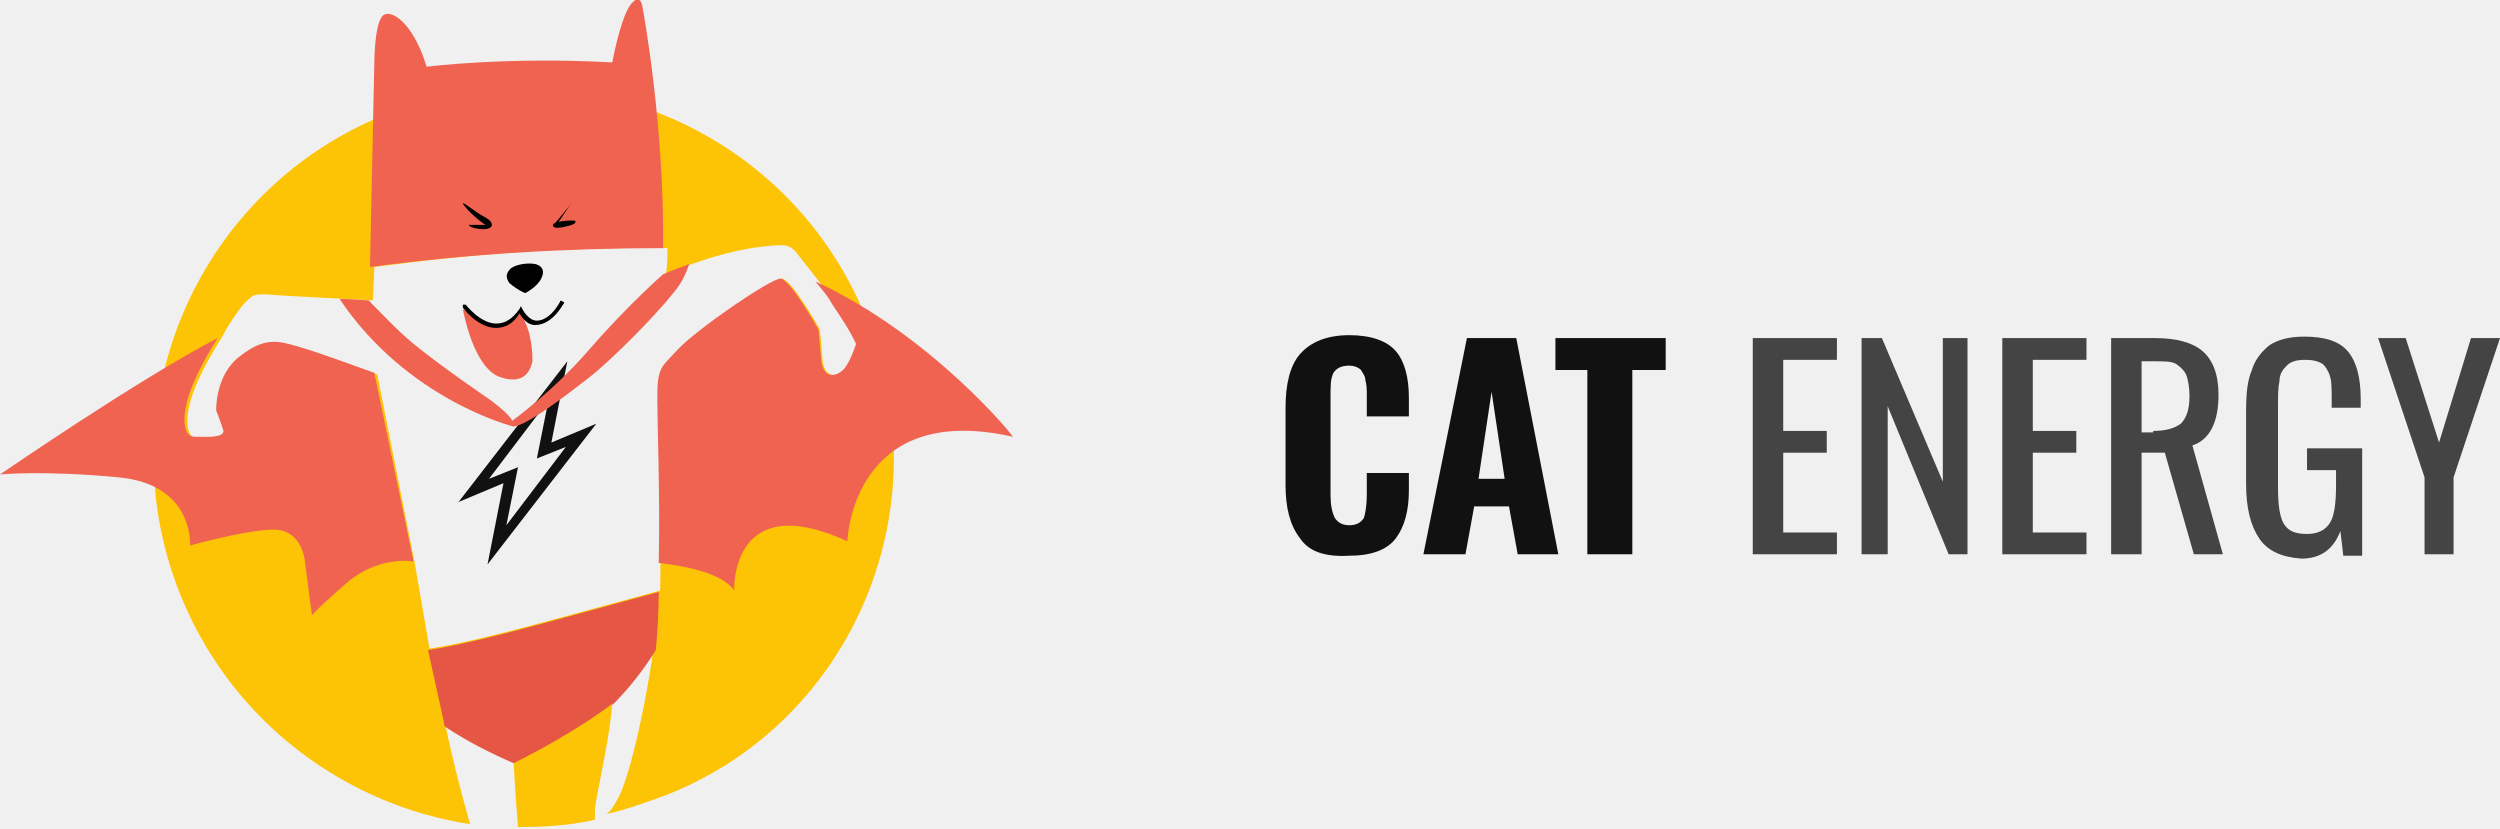
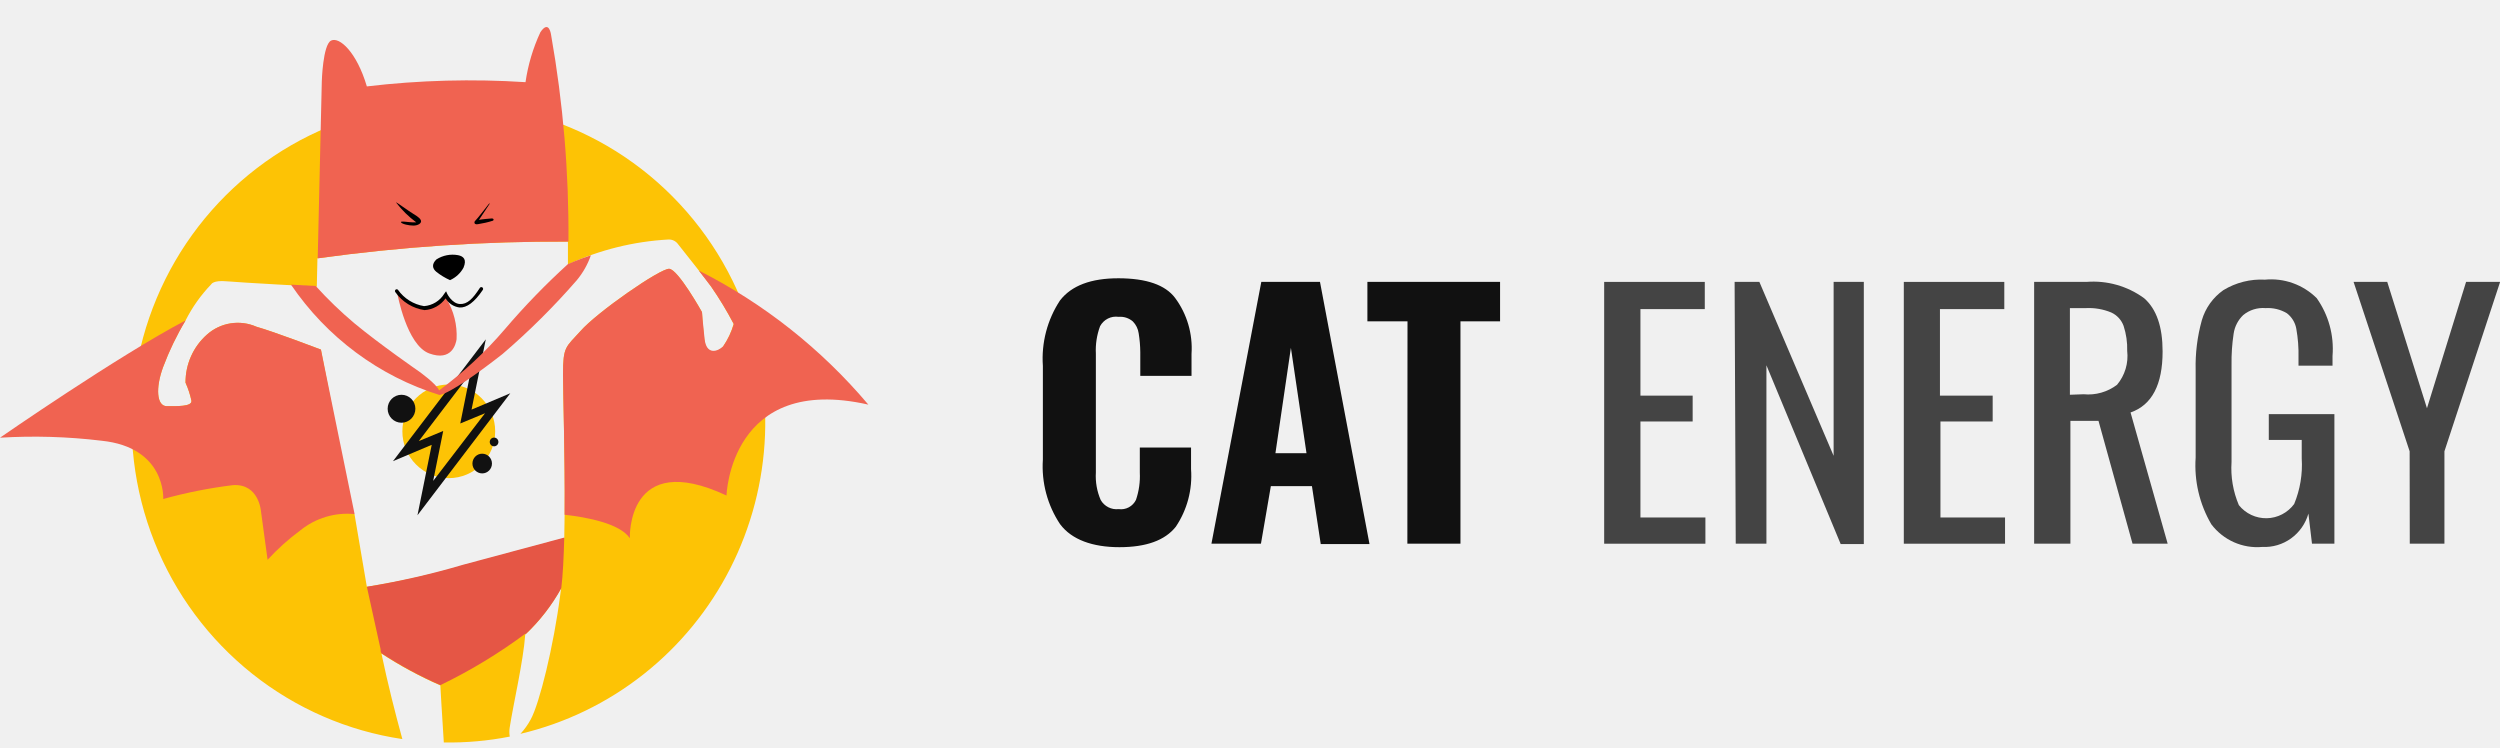
- <svg xmlns="http://www.w3.org/2000/svg" version="1.1" x="0px" y="0px" viewBox="0 0 172.3 57.1" style="enable-background: new 0 0 172.3 57.1;" xml:space="preserve">
-   <style type="text/css">
-     .st0 {
-       fill: #fdc305;
-     }
- 
-     .st1 {
-       fill: #f06351;
-     }
- 
-     .st2 {
-       fill: #e55645;
-     }
- 
-     .st3 {
-       fill: #111111;
-     }
- 
-     .st4 {
-       fill: #444444;
-     }
-   </style>
-   <path class="st0" d="M59.6,21.7C54.2,8.7,39.3,2.6,26.3,8S7.1,28.4,12.6,41.4c3.6,8.5,11.3,14.1,19.8,15.4c-0.6-2.1-1.2-4.4-1.7-6.8   c1.5,1,3.1,1.8,4.7,2.5c0,0,0,0,0,0c0,0,0.1,2.1,0.3,4.5c1.8,0,3.5-0.1,5.3-0.5c0-0.2,0-0.4,0-0.8c0.3-1.9,1.1-5.2,1.2-7.4   c1.1-1.1,2.1-2.3,2.9-3.7c0,0,0,0,0,0c0,0.1,0,0.3-0.1,0.4c-0.6,4.2-1.7,8.8-2.4,10c-0.2,0.4-0.5,0.9-0.8,1.1   c1.4-0.3,2.7-0.8,4.1-1.3C58.9,49.7,65.1,34.7,59.6,21.7z M58.2,25.5c-0.4,0.4-1.3,0.7-1.5-0.6c-0.1-1.3-0.2-2.2-0.2-2.2   s-1.9-3.4-2.6-3.5c-0.7,0-5.8,3.5-7.1,4.9c-1.2,1.3-1.4,1.2-1.4,3.5c0,1.7,0.2,8.1,0.1,13.1v0v0c0,0-2.2,0.6-8.1,2.2   c-5.9,1.6-7.8,1.8-7.8,1.8l-1-5.8c0,0,0,0,0,0c0,0,0,0,0,0c0,0,0,0,0,0c0,0,0,0,0,0c0,0,0,0,0,0c0,0,0,0,0,0l-2.6-13.1   c0,0-3.8-1.4-5.2-1.8c-1.4-0.4-2.3-0.7-4,0.6c-1.8,1.3-1.7,3.8-1.7,3.8s0.4,1,0.5,1.4c0,0.5-1.2,0.4-2,0.4s-0.9-1.4-0.3-3.1   c0.6-1.7,1.9-3.7,1.9-3.7s1.2-2.3,2.1-2.9c0,0,0.1-0.3,1.2-0.2c1.1,0.1,7.2,0.4,7.2,0.4l0.1-2.3c6.7-0.9,13.4-1.4,20.2-1.3   c0,0.6,0,1.2-0.1,1.8c0,0,4.4-2,8.1-2c0,0,0.4,0,0.8,0.4c0.3,0.4,2.4,3,2.6,3.4c0.2,0.4,1.2,1.7,1.8,3C59,23.7,58.6,25.1,58.2,25.5z   " />
-   <path class="st1" d="M56.2,19.4c0.5,0.6,0.9,1.1,1,1.3c0.2,0.4,1.2,1.7,1.8,3c0,0-0.4,1.3-0.9,1.8c-0.4,0.4-1.3,0.7-1.5-0.6   c-0.1-1.3-0.2-2.2-0.2-2.2s-1.9-3.4-2.6-3.5c-0.7,0-5.8,3.5-7.1,4.9c-1.2,1.3-1.4,1.2-1.4,3.5c0,1.5,0.2,6.6,0.1,11.2   c1.8,0.2,4.4,0.7,5.2,1.9c0,0-0.3-7.1,7.8-3.4c0,0,0.3-9.7,11.4-7.2C69.9,30.1,64.2,23.1,56.2,19.4z" />
-   <path class="st1" d="M45.7,17.1c0.1-8.5-1.4-16.5-1.4-16.5s-0.1-1.3-0.9-0.2c-0.7,1.1-1.2,3.9-1.2,3.9c-7.4-0.4-12.8,0.3-12.8,0.3   c-0.8-2.7-2.2-3.9-2.9-3.6c-0.7,0.3-0.7,3.3-0.7,3.3l-0.3,14.1C32.2,17.5,39,17.1,45.7,17.1z" />
-   <path class="st2" d="M45.2,44.8c0.1-1.1,0.2-2.5,0.2-4c0,0-2.2,0.6-8.1,2.2c-5.9,1.6-7.8,1.8-7.8,1.8l1.1,5c0,0.1,0,0.2,0.1,0.3   c1.5,1,3.1,1.8,4.7,2.5c4.4-2.2,6.8-4.1,6.8-4.1c0,0,0,0,0,0.1C43.4,47.4,44.4,46.1,45.2,44.8z" />
-   <path d="M31.9,14c0-0.1,1,0.7,1.4,0.9s0.6,0.4,0.6,0.6s-0.3,0.3-0.6,0.3s-0.9-0.1-1-0.3c0,0,0.6,0,0.9,0h0.3   C33.5,15.6,32.1,14.5,31.9,14z" />
-   <path d="M39.3,14.1c0,0-1,1.3-1.1,1.3s-0.2,0.3,0.2,0.3s1.1-0.2,1.2-0.3s0.1-0.2-0.1-0.2c-0.2,0-0.7,0-1,0.1L39.3,14.1   C39.4,14.1,39.4,14,39.3,14.1z" />
-   <path d="M36.2,20.2c0,0,0.8-0.4,1.1-1s0-0.9-0.4-1c-0.5-0.1-1.3,0-1.7,0.3c-0.4,0.4-0.3,0.7-0.1,1C35.3,19.7,35.9,20.1,36.2,20.2z" />
-   <path class="st1" d="M35.8,21.4c0,0-0.2,0.4-0.5,0.6c-0.2,0.2-0.6,0.4-1,0.4c-0.6,0-1.1-0.2-1.5-0.4c-0.2-0.1-0.4-0.3-0.5-0.4   c-0.2-0.2-0.4-0.3-0.4-0.3s0.7,4.1,2.6,4.7c1.8,0.6,2.1-0.7,2.2-1.1c0-0.3,0-2.1-0.8-3.2C35.9,21.4,35.9,21.6,35.8,21.4z" />
-   <g>
-     <path d="M34.2,22.6C34.1,22.6,34.1,22.6,34.2,22.6c-1.3,0-2.3-1.4-2.3-1.4c0-0.1,0-0.2,0-0.2c0.1,0,0.2,0,0.2,0c0,0,1,1.3,2.1,1.3     c0,0,0,0,0,0c0.6,0,1.1-0.3,1.6-1l0.1-0.2l0.1,0.2c0,0,0.4,0.8,1,0.8c0.5,0,1.1-0.4,1.6-1.3c0-0.1,0.1-0.1,0.2,0     c0.1,0,0.1,0.1,0,0.2c-0.6,1-1.3,1.4-1.9,1.4c-0.6,0-0.9-0.5-1.1-0.8C35.4,22.3,34.8,22.6,34.2,22.6z" />
+ <svg xmlns="http://www.w3.org/2000/svg" width="174" height="52" fill="none" viewBox="0 0 174 52">
+   <g clip-path="url(#clip0)">
+     <path fill="#FDC305" d="M51.582 20.854c-1.485-3.589-3.877-6.723-6.936-9.089-3.06-2.366-6.681-3.882-10.503-4.397a21.887 21.887 0 00-11.278 1.463c-3.568 1.473-6.691 3.864-9.058 6.934-2.367 3.07-3.894 6.712-4.431 10.564a22.432 22.432 0 001.373 11.386c1.436 3.609 3.785 6.776 6.813 9.184s6.628 3.974 10.442 4.541c-.5-1.816-1.008-3.823-1.456-5.952a27.756 27.756 0 004.1 2.216s.103 1.877.241 3.971a21.764 21.764 0 004.591-.408 1.874 1.874 0 010-.66c.25-1.625.939-4.553 1.077-6.439a13.212 13.212 0 002.498-3.224l-.052.382c-.474 3.702-1.464 7.655-2.067 8.75a4.845 4.845 0 01-.715.999c3.118-.738 6.04-2.151 8.563-4.141 2.523-1.99 4.586-4.51 6.047-7.385a22.43 22.43 0 002.414-9.264 22.451 22.451 0 00-1.665-9.43zm-1.266 3.293c-.379.374-1.163.626-1.292-.504-.129-1.13-.164-1.92-.164-1.92s-1.663-2.98-2.283-3.015c-.62-.035-5.022 3.015-6.185 4.345-1.008 1.121-1.206 1.043-1.206 3.015 0 1.486.19 7.099.086 11.392l-7.021 1.886a54.724 54.724 0 01-6.719 1.494l-.861-5.066h-.121l-2.214-11.444s-3.282-1.251-4.488-1.59a3.213 3.213 0 00-1.802-.234 3.227 3.227 0 00-1.644.782 4.402 4.402 0 00-1.107 1.509 4.437 4.437 0 00-.384 1.837 6.237 6.237 0 01.413 1.26c.043.417-1.034.374-1.723.374-.689 0-.792-1.251-.25-2.72a19.885 19.885 0 011.568-3.25 10.312 10.312 0 011.783-2.511s.121-.295 1.077-.208c.956.087 6.271.374 6.271.374l.043-1.972a121.949 121.949 0 0117.435-1.164v1.59a19.265 19.265 0 017.012-1.738.778.778 0 01.374.085.786.786 0 01.289.254c.293.374 2.076 2.607 2.283 2.928a24.345 24.345 0 011.576 2.607 5.441 5.441 0 01-.749 1.599v.009z" />
+     <path fill="#F06351" d="M48.636 18.829c.405.521.758.982.861 1.121a24.356 24.356 0 011.576 2.607 5.444 5.444 0 01-.741 1.547c-.379.374-1.163.626-1.292-.504-.129-1.13-.181-1.877-.181-1.877s-1.663-2.98-2.283-3.015c-.62-.035-5.022 3.015-6.185 4.345-1.008 1.121-1.206 1.043-1.206 3.015 0 1.303.146 5.778.112 9.758 1.559.174 3.851.608 4.54 1.634 0 0-.25-6.239 6.728-2.972 0 0 .241-8.507 9.872-6.326-3.274-3.877-7.287-7.051-11.802-9.332z" />
+     <path fill="#F06351" d="M39.565 16.814a79.248 79.248 0 00-1.206-14.363s-.129-1.129-.749-.208a12.47 12.47 0 00-1.034 3.476 60.535 60.535 0 00-11.043.295c-.706-2.389-1.912-3.476-2.49-3.189-.577.287-.646 2.85-.646 2.85l-.284 12.304a121.956 121.956 0 0117.453-1.164z" />
+     <path fill="#E55645" d="M39.065 40.943c.112-.93.172-2.164.207-3.528l-7.02 1.885a54.73 54.73 0 01-6.719 1.538l.956 4.345c0 .096 0 .191.06.287a27.764 27.764 0 004.1 2.216 36.485 36.485 0 005.926-3.589v.052a13.208 13.208 0 002.489-3.206z" />
+     <path fill="black" d="M27.566 14.094c-.043-.087.861.591 1.215.799.353.209.525.365.525.513 0 .148-.224.295-.534.295-.31 0-.792-.104-.861-.226-.069-.122.517 0 .81 0h.25a6.989 6.989 0 01-1.404-1.382z" />
+     <path fill="black" d="M34.026 14.189s-.861 1.112-.939 1.164c-.078.052-.146.295.164.252a6.911 6.911 0 001.051-.243c.095-.052.06-.174-.103-.156-.164.017-.586.043-.861.096l.732-1.103s.026-.104-.043-.009z" />
+     <path fill="black" d="M31.322 19.498a1.988 1.988 0 00.939-.869c.241-.574 0-.791-.379-.869a2.095 2.095 0 00-1.507.295c-.336.322-.293.634 0 .869a4.435 4.435 0 00.948.574z" />
+     <path fill="#F06351" d="M31.011 20.593a1.779 1.779 0 01-.396.521 1.482 1.482 0 01-.861.33 1.866 1.866 0 01-1.327-.382 1.725 1.725 0 01-.457-.391.862.862 0 00-.31-.217s.646 3.571 2.214 4.145c1.568.574 1.861-.66 1.904-.991a4.925 4.925 0 00-.706-2.815c0-.261-.017-.087-.06-.2z" />
+     <path fill="black" d="M29.547 21.584a2.998 2.998 0 01-1.138-.412 3.026 3.026 0 01-.886-.83.131.131 0 010-.174.122.122 0 01.086-.037.121.121 0 01.086.037 2.785 2.785 0 00.796.753c.312.195.659.326 1.022.385a1.806 1.806 0 00.81-.263 1.824 1.824 0 00.603-.606l.121-.165.086.191s.327.66.861.695c.534.035.913-.365 1.404-1.121a.123.123 0 01.172-.035.126.126 0 01.034.174c-.574.852-1.117 1.26-1.628 1.225a1.329 1.329 0 01-.554-.207 1.341 1.341 0 01-.411-.427 1.954 1.954 0 01-.641.575 1.935 1.935 0 01-.824.242z" />
+     <path fill="#FDC305" d="M31.235 33.279c1.784 0 3.23-1.459 3.23-3.258 0-1.8-1.446-3.259-3.23-3.259-1.784 0-3.23 1.459-3.23 3.259s1.446 3.258 3.23 3.258z" />
+     <path fill="#111111" d="M35.516 27.371l-2.696 1.138.991-4.892-6.46 8.481 2.696-1.138-.991 4.901 6.46-8.489zm-6.366 3.328l3.583-4.701-.698 3.476 1.723-.713-3.609 4.71.698-3.476-1.697.704z" />
+     <path fill="#111111" d="M27.945 29.422c.533 0 .965-.436.965-.973 0-.537-.432-.973-.965-.973-.533 0-.965.436-.965.973 0 .537.432.973.965.973z" />
+     <path fill="#111111" d="M33.561 32.949c.376 0 .68-.307.68-.686s-.305-.686-.68-.686c-.376 0-.68.307-.68.686s.305.686.68.686z" />
+     <path fill="#111111" d="M34.388 31.064c.167 0 .301-.136.301-.304 0-.168-.135-.304-.301-.304-.167 0-.301.136-.301.304 0 .168.135.304.301.304z" />
+     <path fill="#F06351" d="M39.522 18.386a49.729 49.729 0 00-4.385 4.527 27.555 27.555 0 01-4.574 4.258c-.19-.461-1.404-1.321-1.404-1.321s-2.705-1.868-4.479-3.337a27.578 27.578 0 01-2.705-2.607l-1.723-.096c2.487 3.664 6.13 6.372 10.337 7.681.741-.122 2.825-1.625 4.385-2.85a49.886 49.886 0 005.169-5.135 5.556 5.556 0 00.982-1.738c-.982.33-1.602.617-1.602.617z" />
+     <path fill="#F06351" d="M22.337 24.33s-3.282-1.251-4.488-1.59a3.214 3.214 0 00-1.802-.234 3.227 3.227 0 00-1.643.782 4.403 4.403 0 00-1.107 1.509 4.439 4.439 0 00-.384 1.837c.182.404.321.826.413 1.26.043.417-1.034.374-1.723.374-.689 0-.792-1.251-.25-2.72a19.894 19.894 0 011.568-3.25C8.227 24.764 0 30.464 0 30.464a39.136 39.136 0 017.055.209c4.522.461 4.307 4.058 4.307 4.058a33.033 33.033 0 014.85-.965c1.826-.122 1.955 1.842 1.955 1.842l.457 3.354a15.804 15.804 0 012.283-2.051c1.063-.859 2.417-1.264 3.773-1.13l-2.343-11.452z" />
+     <path fill="#111111" d="M73.79 36.495a7.25 7.25 0 01-1.206-4.51V25.468a7.364 7.364 0 011.189-4.553c.798-1.037 2.162-1.552 4.092-1.547 1.929.006 3.236.461 3.919 1.364.833 1.12 1.24 2.504 1.146 3.901v1.529h-3.566v-1.66a8.768 8.768 0 00-.112-1.303 1.464 1.464 0 00-.405-.826 1.341 1.341 0 00-.463-.261 1.334 1.334 0 00-.527-.06 1.248 1.248 0 00-.748.12 1.263 1.263 0 00-.544.532 4.791 4.791 0 00-.293 1.912v8.272a4.186 4.186 0 00.336 1.912c.124.217.309.393.531.505.222.113.472.158.719.129a1.154 1.154 0 00.706-.124 1.168 1.168 0 00.5-.519 5.114 5.114 0 00.267-1.903v-1.738h3.566v1.503a6.342 6.342 0 01-1.06 4.006c-.758.956-2.067 1.425-3.928 1.425-1.861 0-3.316-.521-4.117-1.59z" />
+     <path fill="#111111" d="M87.788 19.62h4.083l3.446 18.247h-3.394l-.612-4.032h-2.86l-.689 4.006h-3.446l3.471-18.221zm3.144 11.922l-1.085-7.334-1.077 7.334h2.162z" />
+     <path fill="#111111" d="M97.962 22.366h-2.791v-2.746h9.234v2.746h-2.757v15.475h-3.695l.009-15.475z" />
+     <path fill="#444444" d="M111.65 19.62h7.003v1.894h-4.479v6.022h3.635v1.799h-3.635v6.682h4.522v1.825h-7.046V19.62z" />
+     <path fill="#444444" d="M120.729 19.62h1.723l5.168 12.104v-12.104h2.102v18.247h-1.611l-5.168-12.443v12.417h-2.136l-.078-18.221z" />
+     <path fill="#444444" d="M132.505 19.62h6.994v1.894h-4.479v6.022h3.67v1.799h-3.635v6.682h4.496v1.825h-7.046V19.62z" />
+     <path fill="#444444" d="M141.576 19.62h3.635c1.432-.116 2.859.287 4.023 1.138.861.756 1.283 1.99 1.283 3.702 0 2.317-.744 3.733-2.231 4.249l2.584 9.132h-2.446l-2.369-8.55H144.1v8.55h-2.524V19.62zm3.445 7.82c.83.081 1.66-.155 2.326-.66a3.115 3.115 0 00.595-1.104c.121-.405.159-.831.111-1.251a5.121 5.121 0 00-.249-1.738 1.645 1.645 0 00-.337-.557 1.624 1.624 0 00-.525-.381 4.068 4.068 0 00-1.766-.304h-1.111v6.03l.956-.035z" />
+     <path fill="#444444" d="M153.911 36.495c-.823-1.402-1.204-3.023-1.094-4.649v-6.082a11.857 11.857 0 01.431-3.476 3.894 3.894 0 011.499-2.094 5.056 5.056 0 012.894-.73c.657-.063 1.32.019 1.941.242a4.526 4.526 0 011.66 1.044 6.12 6.12 0 011.102 4.023v.678h-2.368v-.565a10.088 10.088 0 00-.155-2.016 1.742 1.742 0 00-.655-1.069 2.567 2.567 0 00-1.482-.356 2.158 2.158 0 00-1.559.487 2.229 2.229 0 00-.663 1.286 13.054 13.054 0 00-.147 2.164v6.769a6.575 6.575 0 00.509 3.006c.233.291.53.525.867.683.337.158.705.236 1.077.229a2.426 2.426 0 001.067-.272c.33-.172.617-.417.839-.718a7.111 7.111 0 00.526-3.172v-1.286h-2.292V28.822h4.566v9.019h-1.56l-.249-2.094a3.211 3.211 0 01-1.206 1.725 3.158 3.158 0 01-2.007.595 3.985 3.985 0 01-1.971-.328 4.02 4.02 0 01-1.57-1.245z" />
+     <path fill="#444444" d="M167.711 31.411l-3.902-11.791h2.343l2.765 8.793 2.722-8.793h2.369l-3.876 11.791v6.43h-2.412l-.009-6.43z" />
  </g>
-   <path class="st3" d="M41.1,29.2l-3.1,1.3l1.1-5.6l-7.5,9.7l3.1-1.3l-1.1,5.6L41.1,29.2z M33.7,33l4.1-5.4l-0.8,4l2-0.8l-4.1,5.4   l0.8-4L33.7,33z" />
-   <path class="st1" d="M45.7,18.9c0,0-2.5,2.2-5.1,5.2c-2.5,2.9-5.3,4.9-5.3,4.9c-0.2-0.5-1.6-1.5-1.6-1.5s-3.1-2.1-5.2-3.8   c-1.2-1-2.3-2.2-3.1-3c-0.3,0-1.1-0.1-2-0.1c4.7,7,12,8.8,12,8.8c0.9-0.1,3.3-1.9,5.1-3.3s4.8-4.5,5.9-5.9c0.6-0.7,0.9-1.4,1.1-2   C46.4,18.6,45.7,18.9,45.7,18.9z" />
-   <path class="st1" d="M25.8,25.7c0,0-3.8-1.4-5.2-1.8c-1.4-0.4-2.3-0.7-4,0.6c-1.8,1.3-1.7,3.8-1.7,3.8s0.4,1,0.5,1.4   c0,0.5-1.2,0.4-2,0.4s-0.9-1.4-0.3-3.1c0.6-1.7,1.9-3.7,1.9-3.7c-5.4,2.8-15,9.4-15,9.4s2.9-0.3,8.2,0.2c5.2,0.5,4.9,4.7,4.9,4.7   s3.5-1,5.6-1.1c2.1-0.1,2.3,2.1,2.3,2.1l0.5,3.8c0,0,0.5-0.6,2.6-2.4c1.9-1.5,3.9-1.4,4.4-1.3c0,0,0,0,0,0L25.8,25.7z" />
-   <g>
-     <path class="st3" d="M89.6,37.1c-0.7-0.9-1-2.1-1-3.7v-5.3c0-1.6,0.3-2.9,1-3.7c0.7-0.8,1.8-1.3,3.4-1.3c1.5,0,2.6,0.4,3.2,1.1     c0.6,0.7,0.9,1.8,0.9,3.2v1.3h-2.9v-1.4c0-0.4,0-0.8-0.1-1.1c0-0.3-0.2-0.5-0.3-0.7c-0.2-0.2-0.5-0.3-0.8-0.3     c-0.6,0-0.9,0.2-1.1,0.5c-0.2,0.4-0.2,0.9-0.2,1.6v6.8c0,0.7,0.1,1.2,0.3,1.6c0.2,0.3,0.5,0.5,1,0.5c0.5,0,0.8-0.2,1-0.5     c0.1-0.3,0.2-0.9,0.2-1.6v-1.5h2.9v1.2c0,1.4-0.3,2.5-0.9,3.3c-0.6,0.8-1.7,1.2-3.2,1.2C91.3,38.4,90.2,38,89.6,37.1z" />
-     <path class="st3" d="M101.1,23.3h3.4l2.9,14.9h-2.8l-0.6-3.3h-2.4l-0.6,3.3h-2.9L101.1,23.3z M103.7,33l-0.9-6l-0.9,6H103.7z" />
-     <path class="st3" d="M109.5,25.5h-2.3v-2.2h7.6v2.2h-2.3v12.7h-3.1V25.5z" />
-     <path class="st4" d="M120.8,23.3h5.8v1.5h-3.7v4.9h3v1.5h-3v5.5h3.7v1.5h-5.8V23.3z" />
-     <path class="st4" d="M128.3,23.3h1.4l4.2,9.9v-9.9h1.7v14.9h-1.3L130.1,28v10.2h-1.8V23.3z" />
-     <path class="st4" d="M138,23.3h5.8v1.5h-3.7v4.9h3v1.5h-3v5.5h3.7v1.5H138V23.3z" />
-     <path class="st4" d="M145.5,23.3h3c1.5,0,2.6,0.3,3.3,0.9c0.7,0.6,1.1,1.6,1.1,3c0,1.9-0.6,3.1-1.8,3.5l2.1,7.5h-2l-2-7h-1.6v7     h-2.1V23.3z M148.4,29.7c0.9,0,1.5-0.2,1.9-0.5c0.4-0.4,0.6-1,0.6-1.9c0-0.6-0.1-1.1-0.2-1.4c-0.1-0.3-0.4-0.6-0.7-0.8     c-0.3-0.2-0.8-0.2-1.5-0.2h-0.9v4.9H148.4z" />
-     <path class="st4" d="M155.7,37.1c-0.6-0.9-0.9-2.1-0.9-3.8v-5c0-1.2,0.1-2.1,0.4-2.8c0.2-0.7,0.7-1.3,1.2-1.7     c0.6-0.4,1.4-0.6,2.4-0.6c1.4,0,2.4,0.3,3,1c0.6,0.7,0.9,1.8,0.9,3.3v0.6h-2v-0.5c0-0.7,0-1.3-0.1-1.6c-0.1-0.4-0.3-0.7-0.5-0.9     c-0.3-0.2-0.7-0.3-1.2-0.3c-0.6,0-1,0.1-1.3,0.4c-0.3,0.3-0.5,0.6-0.5,1.1c-0.1,0.4-0.1,1-0.1,1.8v5.5c0,1.1,0.1,2,0.4,2.5     c0.3,0.5,0.8,0.7,1.6,0.7c0.8,0,1.3-0.3,1.6-0.8c0.3-0.5,0.4-1.4,0.4-2.6v-1H159v-1.5h3.8v7.4h-1.3l-0.2-1.7     c-0.5,1.3-1.4,1.9-2.7,1.9C157.3,38.4,156.3,38,155.7,37.1z" />
-     <path class="st4" d="M167.1,32.9l-3.2-9.6h1.9l2.3,7.2l2.2-7.2h2l-3.2,9.6v5.3h-2V32.9z" />
-   </g>
+   <defs>
+     <clipPath id="clip0">
+       <path fill="white" d="M0 0h174v51.683H0z" />
+     </clipPath>
+   </defs>
</svg>
